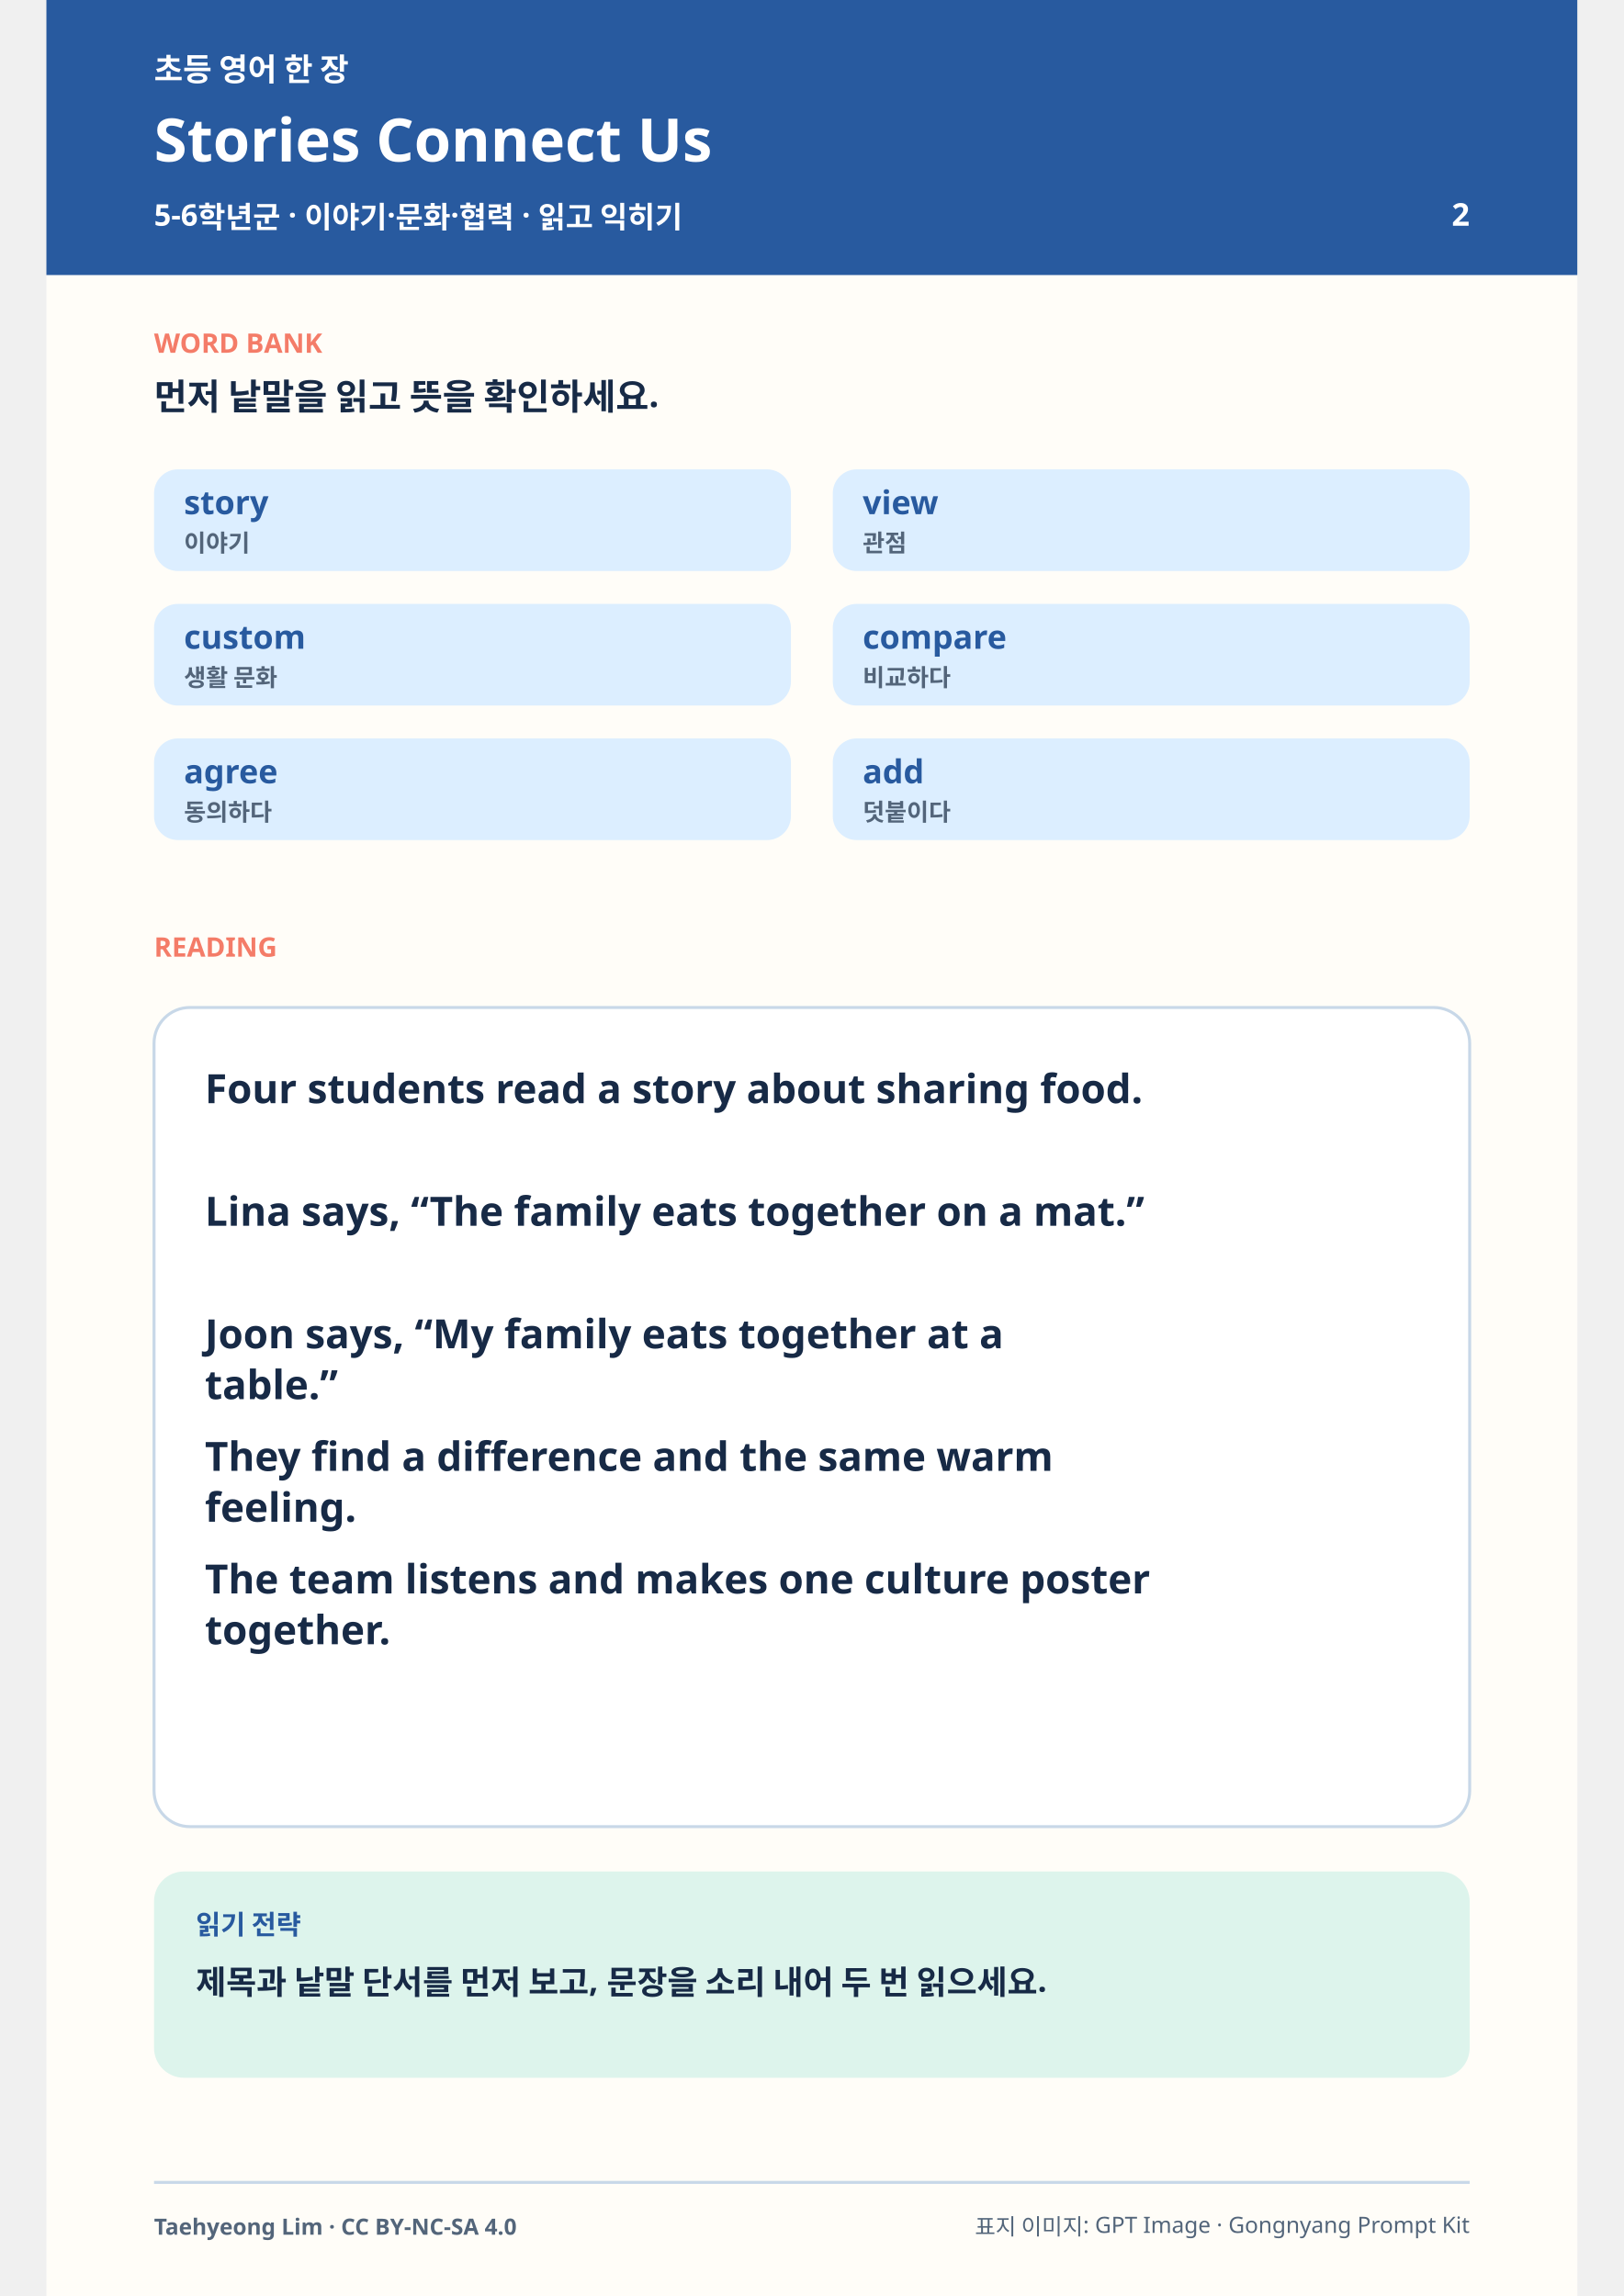
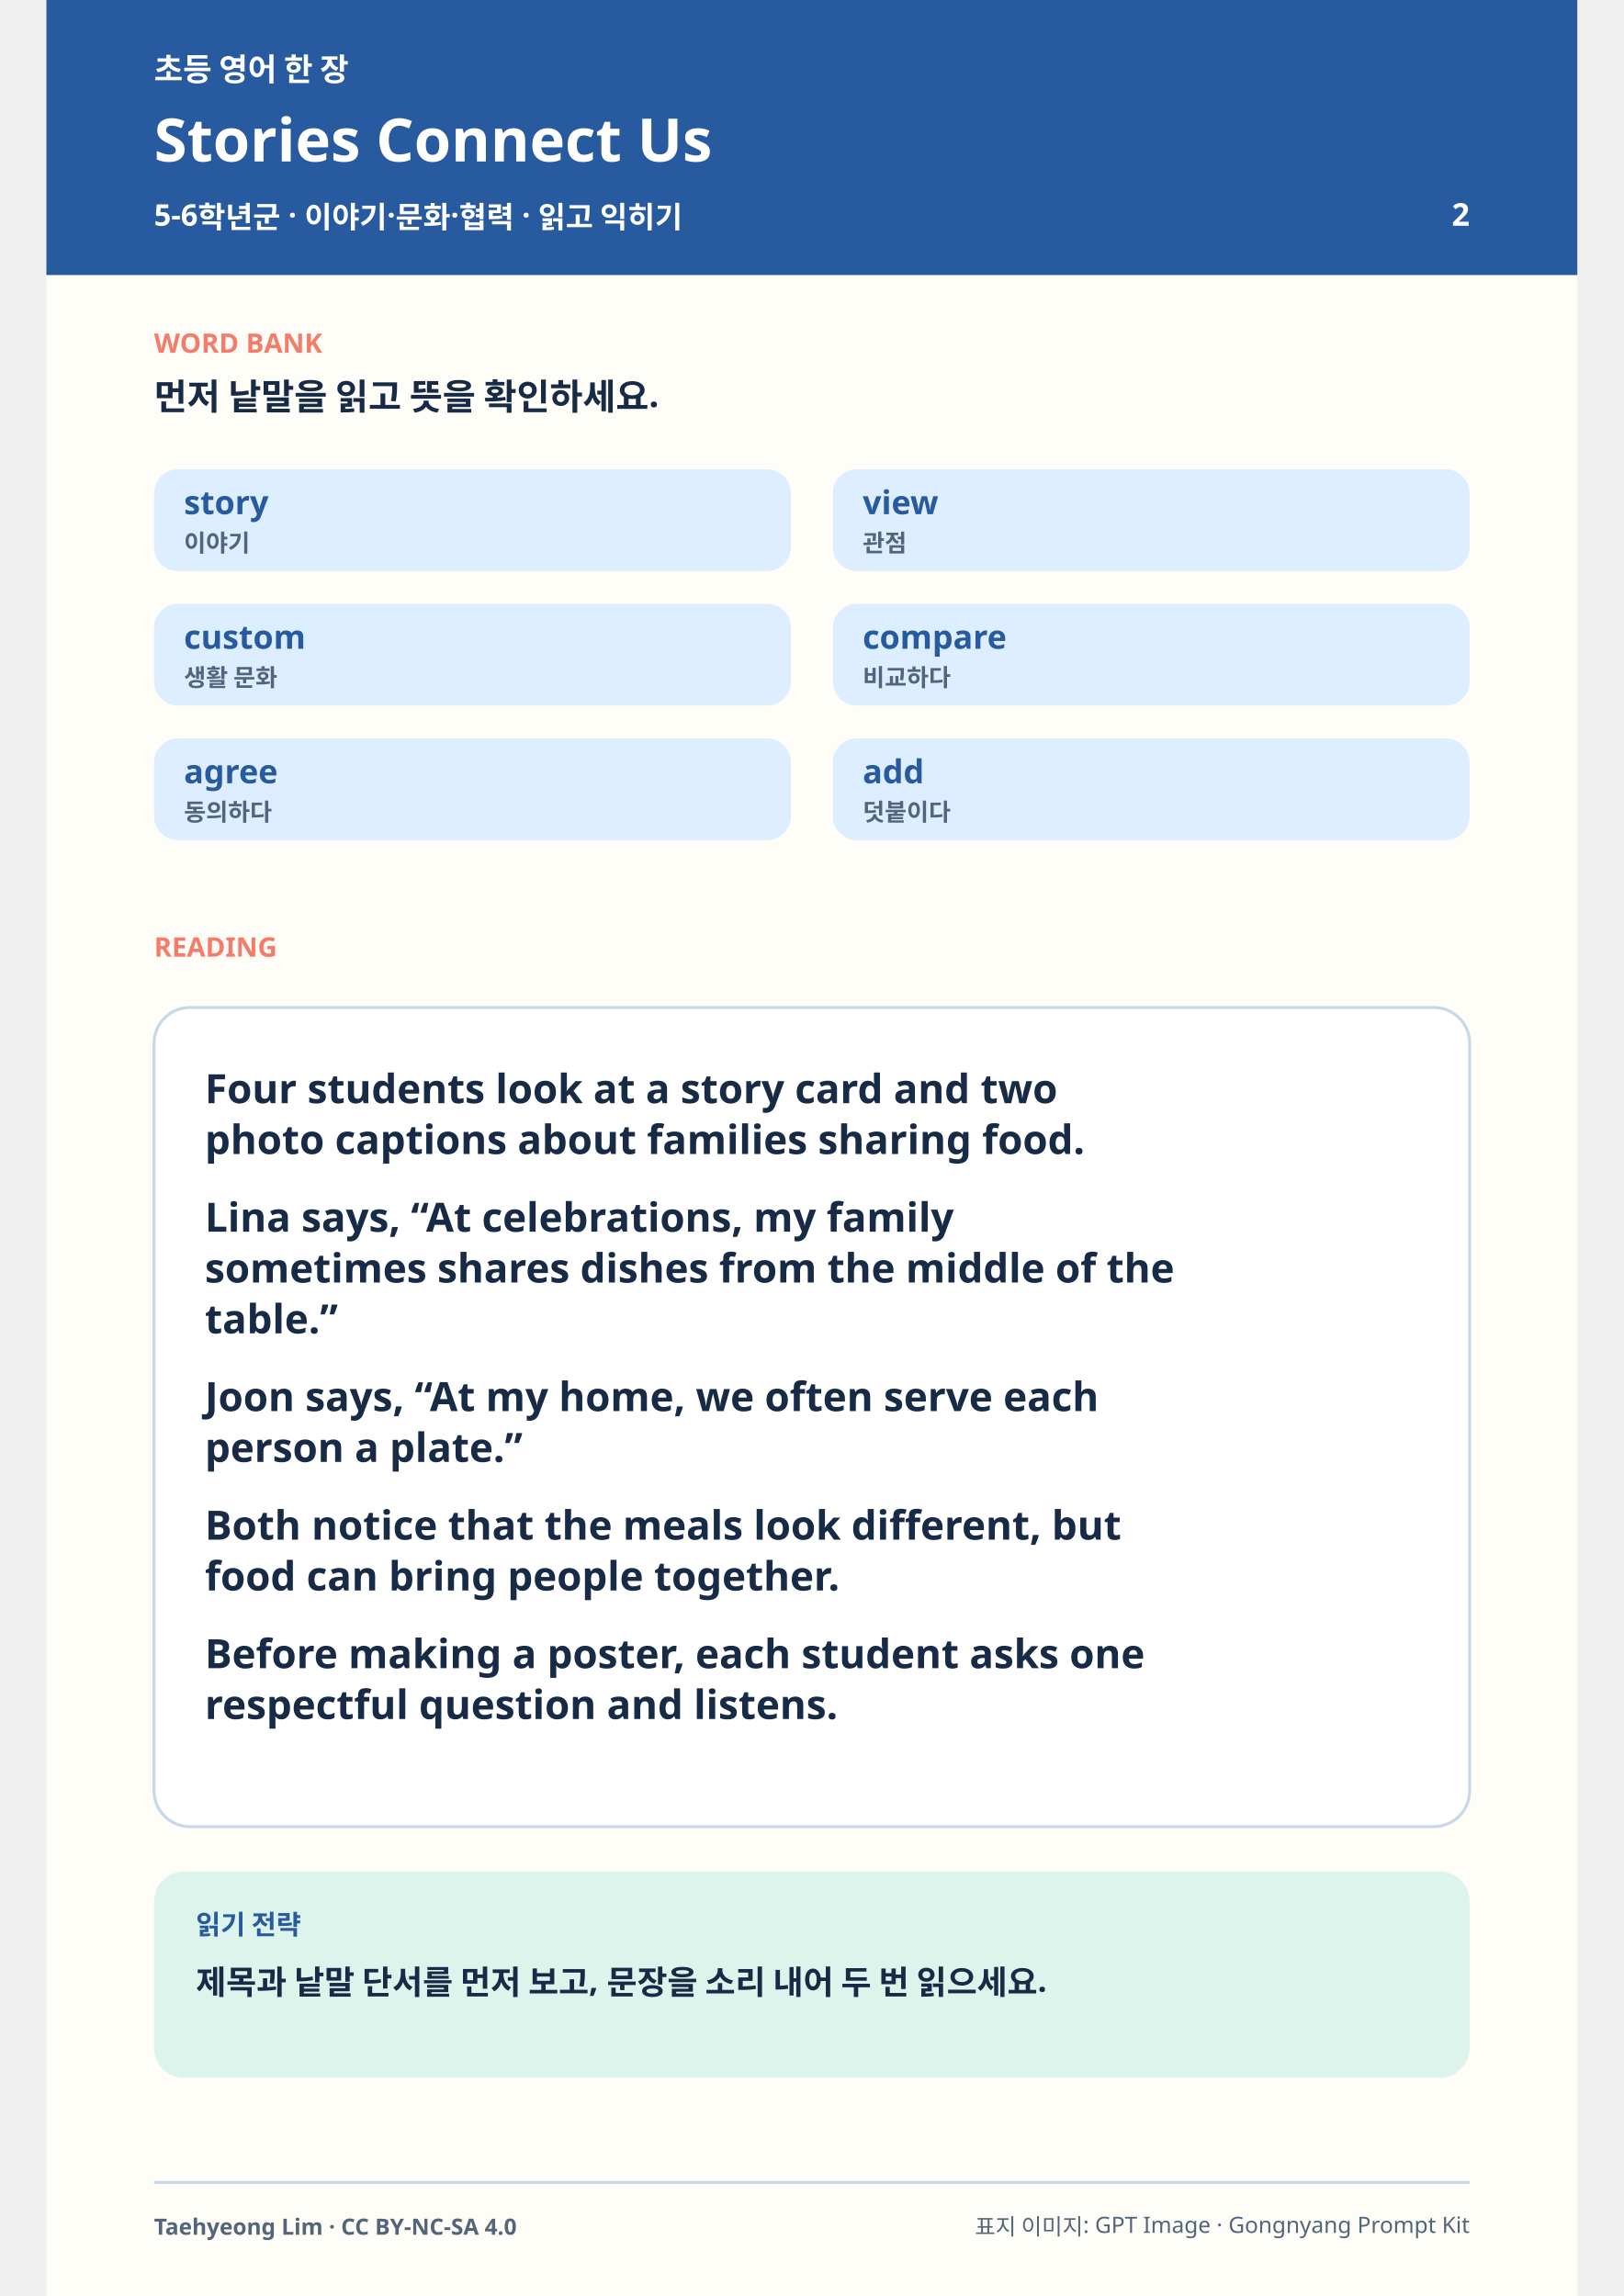
<svg xmlns="http://www.w3.org/2000/svg" width="210mm" height="297mm" viewBox="0 0 1024 1536">
  <rect width="1024" height="1536" fill="#FFFDF8" />
  <rect width="1024" height="184" fill="#285A9F" />
  <text x="72" y="54" font-family="Apple SD Gothic Neo, Noto Sans KR, sans-serif" font-size="21" font-weight="700" fill="#FFFFFF" text-anchor="start">초등 영어 한 장</text>
  <text x="72" y="108" font-family="Apple SD Gothic Neo, Noto Sans KR, sans-serif" font-size="40" font-weight="800" fill="#FFFFFF" text-anchor="start">Stories Connect Us</text>
  <text x="72" y="151" font-family="Apple SD Gothic Neo, Noto Sans KR, sans-serif" font-size="20" font-weight="600" fill="#FFFFFF" text-anchor="start">5-6학년군 · 이야기·문화·협력 · 읽고 익히기</text>
  <text x="952" y="151" font-family="Apple SD Gothic Neo, Noto Sans KR, sans-serif" font-size="21" font-weight="700" fill="#FFFFFF" text-anchor="end">2</text>
  <text x="72" y="236" font-family="Apple SD Gothic Neo, Noto Sans KR, sans-serif" font-size="18" font-weight="800" fill="#F47C68" text-anchor="start">WORD BANK</text>
  <text x="72" y="274" font-family="Apple SD Gothic Neo, Noto Sans KR, sans-serif" font-size="24" font-weight="700" fill="#172A46" text-anchor="start">먼저 낱말을 읽고 뜻을 확인하세요.</text>
  <rect x="72" y="314" width="426" height="68" rx="16" fill="#DCEEFF" />
  <text x="92" y="344" font-family="Apple SD Gothic Neo, Noto Sans KR, sans-serif" font-size="22" font-weight="800" fill="#285A9F" text-anchor="start">story</text>
  <text x="92" y="369" font-family="Apple SD Gothic Neo, Noto Sans KR, sans-serif" font-size="16" font-weight="600" fill="#53657A" text-anchor="start">이야기</text>
  <rect x="526" y="314" width="426" height="68" rx="16" fill="#DCEEFF" />
  <text x="546" y="344" font-family="Apple SD Gothic Neo, Noto Sans KR, sans-serif" font-size="22" font-weight="800" fill="#285A9F" text-anchor="start">view</text>
  <text x="546" y="369" font-family="Apple SD Gothic Neo, Noto Sans KR, sans-serif" font-size="16" font-weight="600" fill="#53657A" text-anchor="start">관점</text>
  <rect x="72" y="404" width="426" height="68" rx="16" fill="#DCEEFF" />
  <text x="92" y="434" font-family="Apple SD Gothic Neo, Noto Sans KR, sans-serif" font-size="22" font-weight="800" fill="#285A9F" text-anchor="start">custom</text>
  <text x="92" y="459" font-family="Apple SD Gothic Neo, Noto Sans KR, sans-serif" font-size="16" font-weight="600" fill="#53657A" text-anchor="start">생활 문화</text>
  <rect x="526" y="404" width="426" height="68" rx="16" fill="#DCEEFF" />
  <text x="546" y="434" font-family="Apple SD Gothic Neo, Noto Sans KR, sans-serif" font-size="22" font-weight="800" fill="#285A9F" text-anchor="start">compare</text>
  <text x="546" y="459" font-family="Apple SD Gothic Neo, Noto Sans KR, sans-serif" font-size="16" font-weight="600" fill="#53657A" text-anchor="start">비교하다</text>
  <rect x="72" y="494" width="426" height="68" rx="16" fill="#DCEEFF" />
  <text x="92" y="524" font-family="Apple SD Gothic Neo, Noto Sans KR, sans-serif" font-size="22" font-weight="800" fill="#285A9F" text-anchor="start">agree</text>
  <text x="92" y="549" font-family="Apple SD Gothic Neo, Noto Sans KR, sans-serif" font-size="16" font-weight="600" fill="#53657A" text-anchor="start">동의하다</text>
  <rect x="526" y="494" width="426" height="68" rx="16" fill="#DCEEFF" />
  <text x="546" y="524" font-family="Apple SD Gothic Neo, Noto Sans KR, sans-serif" font-size="22" font-weight="800" fill="#285A9F" text-anchor="start">add</text>
  <text x="546" y="549" font-family="Apple SD Gothic Neo, Noto Sans KR, sans-serif" font-size="16" font-weight="600" fill="#53657A" text-anchor="start">덧붙이다</text>
  <text x="72" y="640" font-family="Apple SD Gothic Neo, Noto Sans KR, sans-serif" font-size="18" font-weight="800" fill="#F47C68" text-anchor="start">READING</text>
  <rect x="72" y="674" width="880" height="548" rx="24" fill="#FFFFFF" stroke="#C8D8E8" stroke-width="2" />
  <text x="106" y="738" font-family="Apple SD Gothic Neo, Noto Sans KR, sans-serif" font-size="27" font-weight="650" fill="#172A46">
-     <tspan x="106" dy="0">Four students read a story about sharing food.</tspan>
+     <tspan x="106" dy="0">Four students look at a story card and two</tspan>
+     <tspan x="106" dy="34">photo captions about families sharing food.</tspan>
  </text>
-   <text x="106" y="820" font-family="Apple SD Gothic Neo, Noto Sans KR, sans-serif" font-size="27" font-weight="650" fill="#172A46">
-     <tspan x="106" dy="0">Lina says, “The family eats together on a mat.”</tspan>
-   </text>
-   <text x="106" y="902" font-family="Apple SD Gothic Neo, Noto Sans KR, sans-serif" font-size="27" font-weight="650" fill="#172A46">
-     <tspan x="106" dy="0">Joon says, “My family eats together at a</tspan>
+   <text x="106" y="824" font-family="Apple SD Gothic Neo, Noto Sans KR, sans-serif" font-size="27" font-weight="650" fill="#172A46">
+     <tspan x="106" dy="0">Lina says, “At celebrations, my family</tspan>
+     <tspan x="106" dy="34">sometimes shares dishes from the middle of the</tspan>
    <tspan x="106" dy="34">table.”</tspan>
  </text>
-   <text x="106" y="984" font-family="Apple SD Gothic Neo, Noto Sans KR, sans-serif" font-size="27" font-weight="650" fill="#172A46">
-     <tspan x="106" dy="0">They find a difference and the same warm</tspan>
-     <tspan x="106" dy="34">feeling.</tspan>
+   <text x="106" y="944" font-family="Apple SD Gothic Neo, Noto Sans KR, sans-serif" font-size="27" font-weight="650" fill="#172A46">
+     <tspan x="106" dy="0">Joon says, “At my home, we often serve each</tspan>
+     <tspan x="106" dy="34">person a plate.”</tspan>
  </text>
-   <text x="106" y="1066" font-family="Apple SD Gothic Neo, Noto Sans KR, sans-serif" font-size="27" font-weight="650" fill="#172A46">
-     <tspan x="106" dy="0">The team listens and makes one culture poster</tspan>
-     <tspan x="106" dy="34">together.</tspan>
+   <text x="106" y="1030" font-family="Apple SD Gothic Neo, Noto Sans KR, sans-serif" font-size="27" font-weight="650" fill="#172A46">
+     <tspan x="106" dy="0">Both notice that the meals look different, but</tspan>
+     <tspan x="106" dy="34">food can bring people together.</tspan>
+   </text>
+   <text x="106" y="1116" font-family="Apple SD Gothic Neo, Noto Sans KR, sans-serif" font-size="27" font-weight="650" fill="#172A46">
+     <tspan x="106" dy="0">Before making a poster, each student asks one</tspan>
+     <tspan x="106" dy="34">respectful question and listens.</tspan>
  </text>
  <rect x="72" y="1252" width="880" height="138" rx="20" fill="#DDF4EC" />
  <text x="100" y="1294" font-family="Apple SD Gothic Neo, Noto Sans KR, sans-serif" font-size="18" font-weight="800" fill="#285A9F" text-anchor="start">읽기 전략</text>
  <text x="100" y="1334" font-family="Apple SD Gothic Neo, Noto Sans KR, sans-serif" font-size="22" font-weight="600" fill="#172A46">
    <tspan x="100" dy="0">제목과 낱말 단서를 먼저 보고, 문장을 소리 내어 두 번 읽으세요.</tspan>
  </text>
  <line x1="72" y1="1460" x2="952" y2="1460" stroke="#C8D8E8" stroke-width="2" />
  <text x="72" y="1495" font-family="Apple SD Gothic Neo, Noto Sans KR, sans-serif" font-size="15" font-weight="600" fill="#53657A" text-anchor="start">Taehyeong Lim · CC BY-NC-SA 4.0</text>
  <text x="952" y="1495" font-family="Apple SD Gothic Neo, Noto Sans KR, sans-serif" font-size="15" font-weight="500" fill="#53657A" text-anchor="end">표지 이미지: GPT Image · Gongnyang Prompt Kit</text>
</svg>
